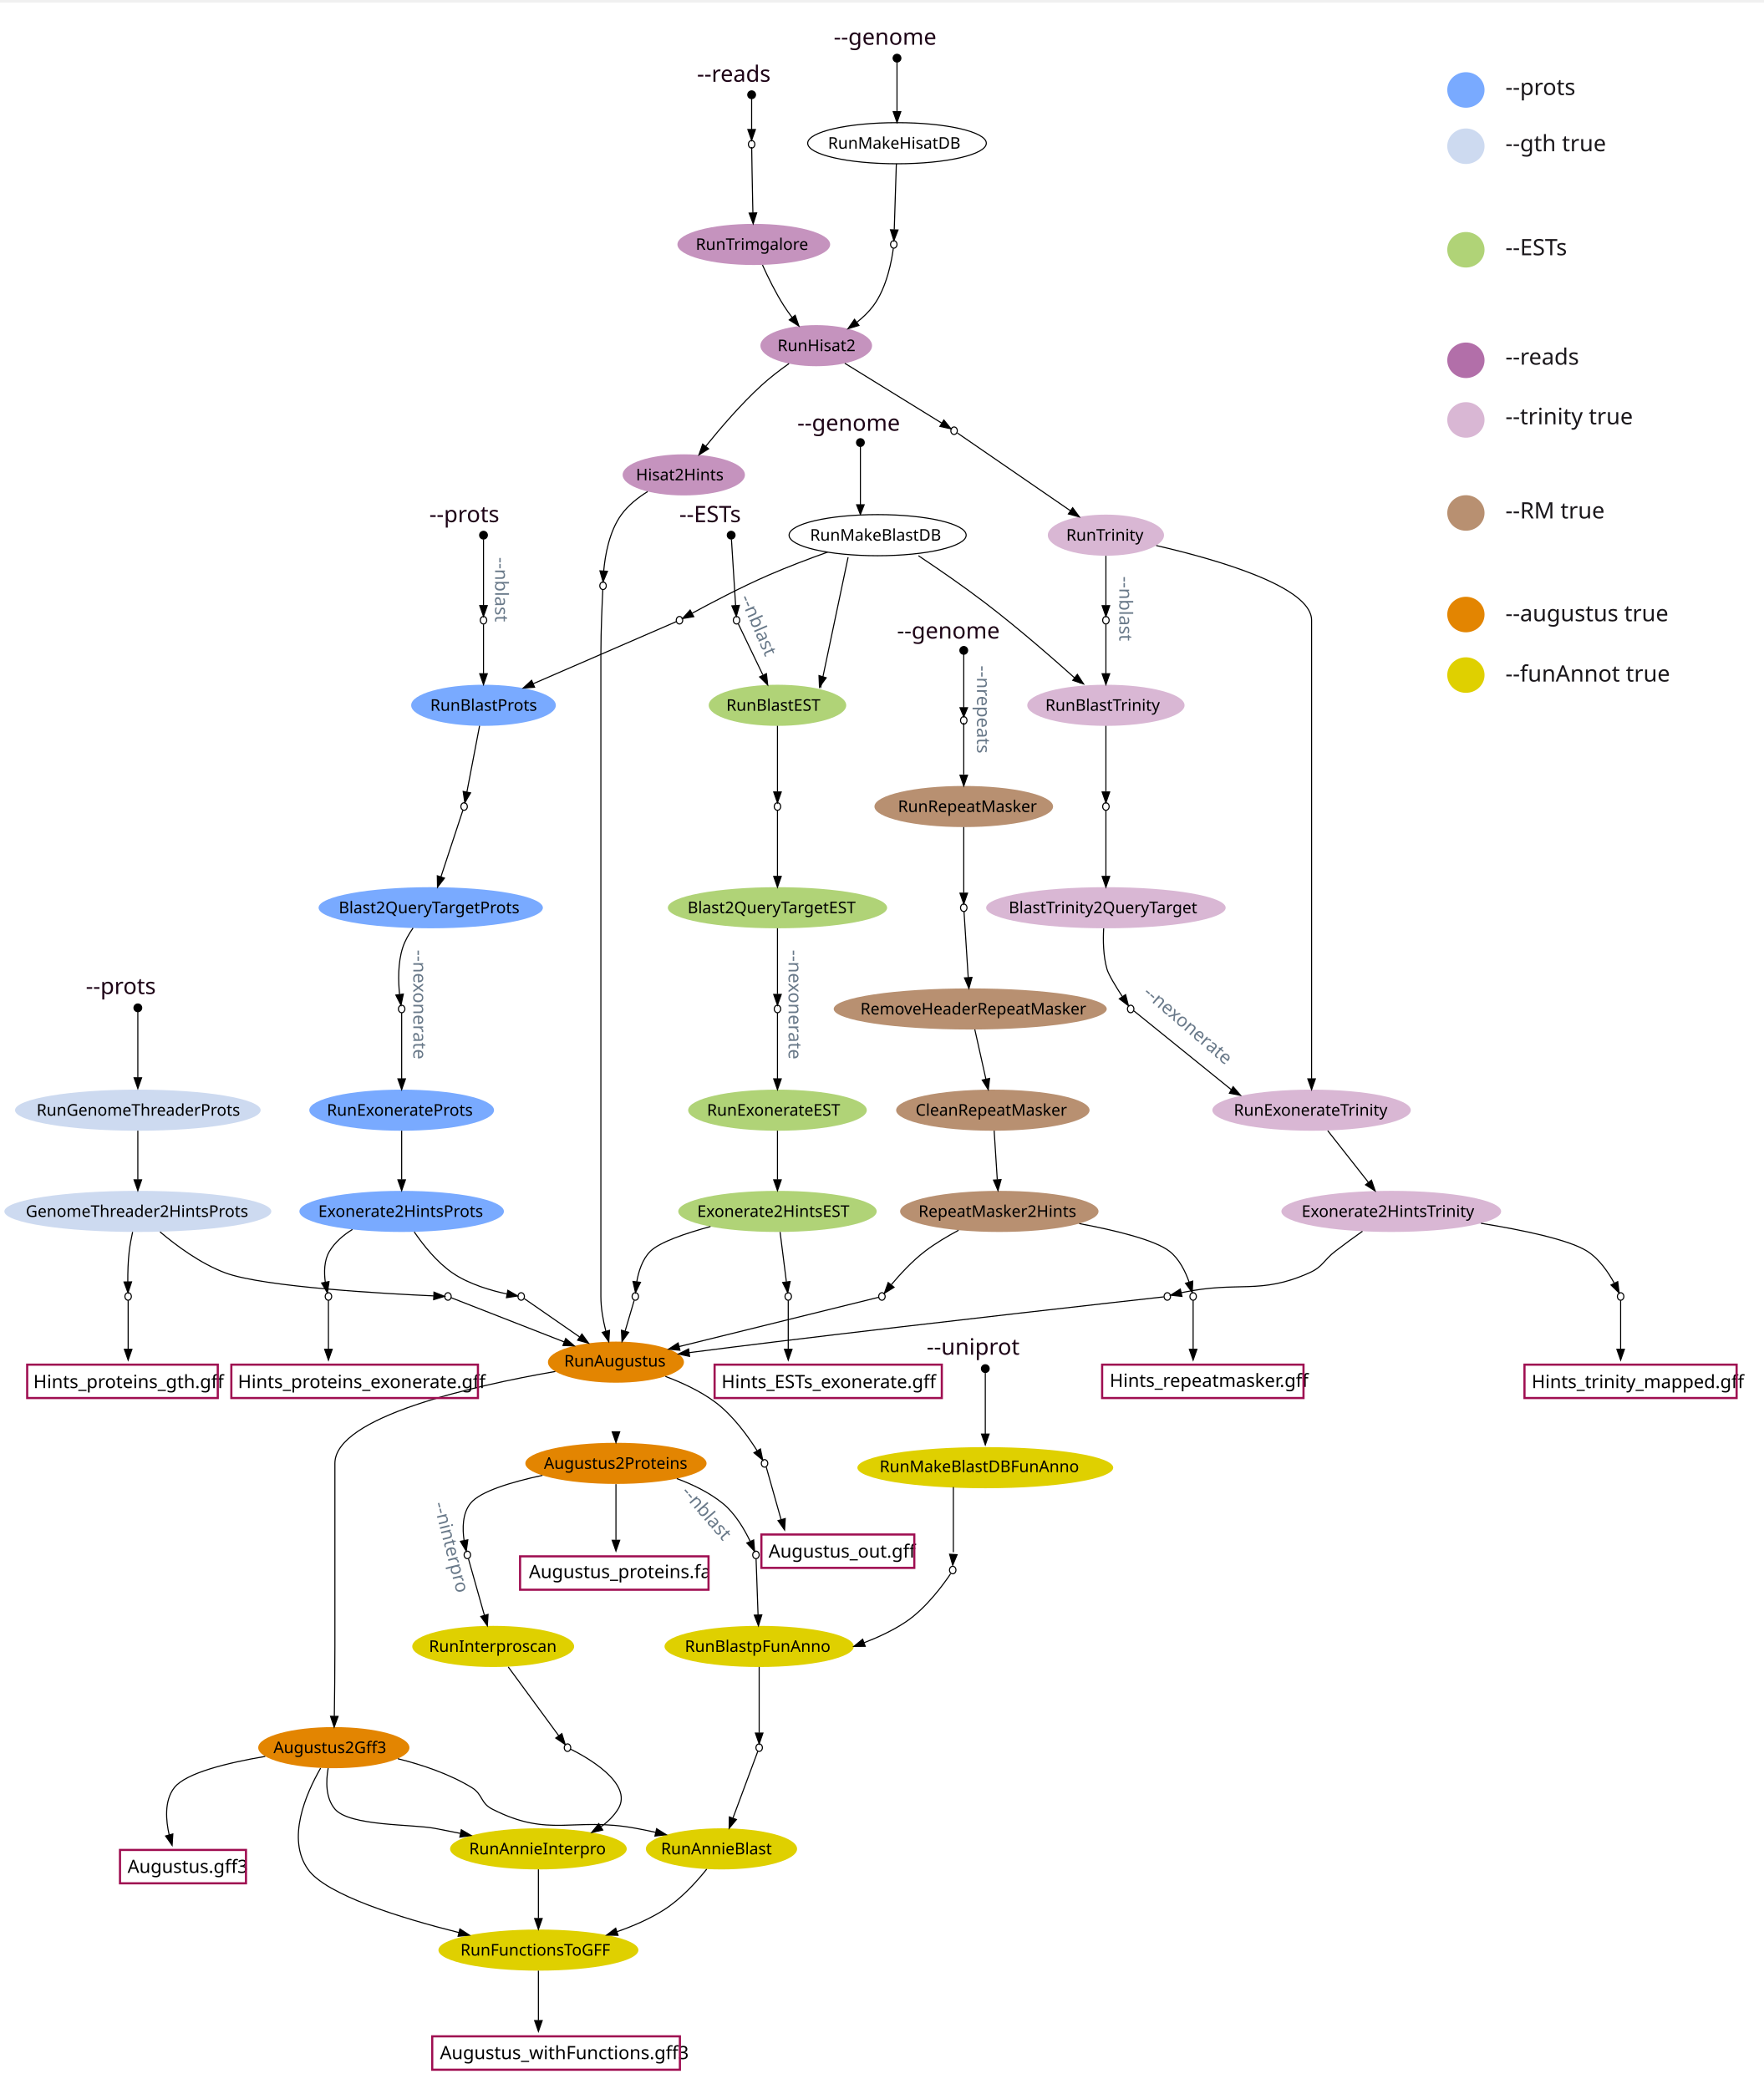
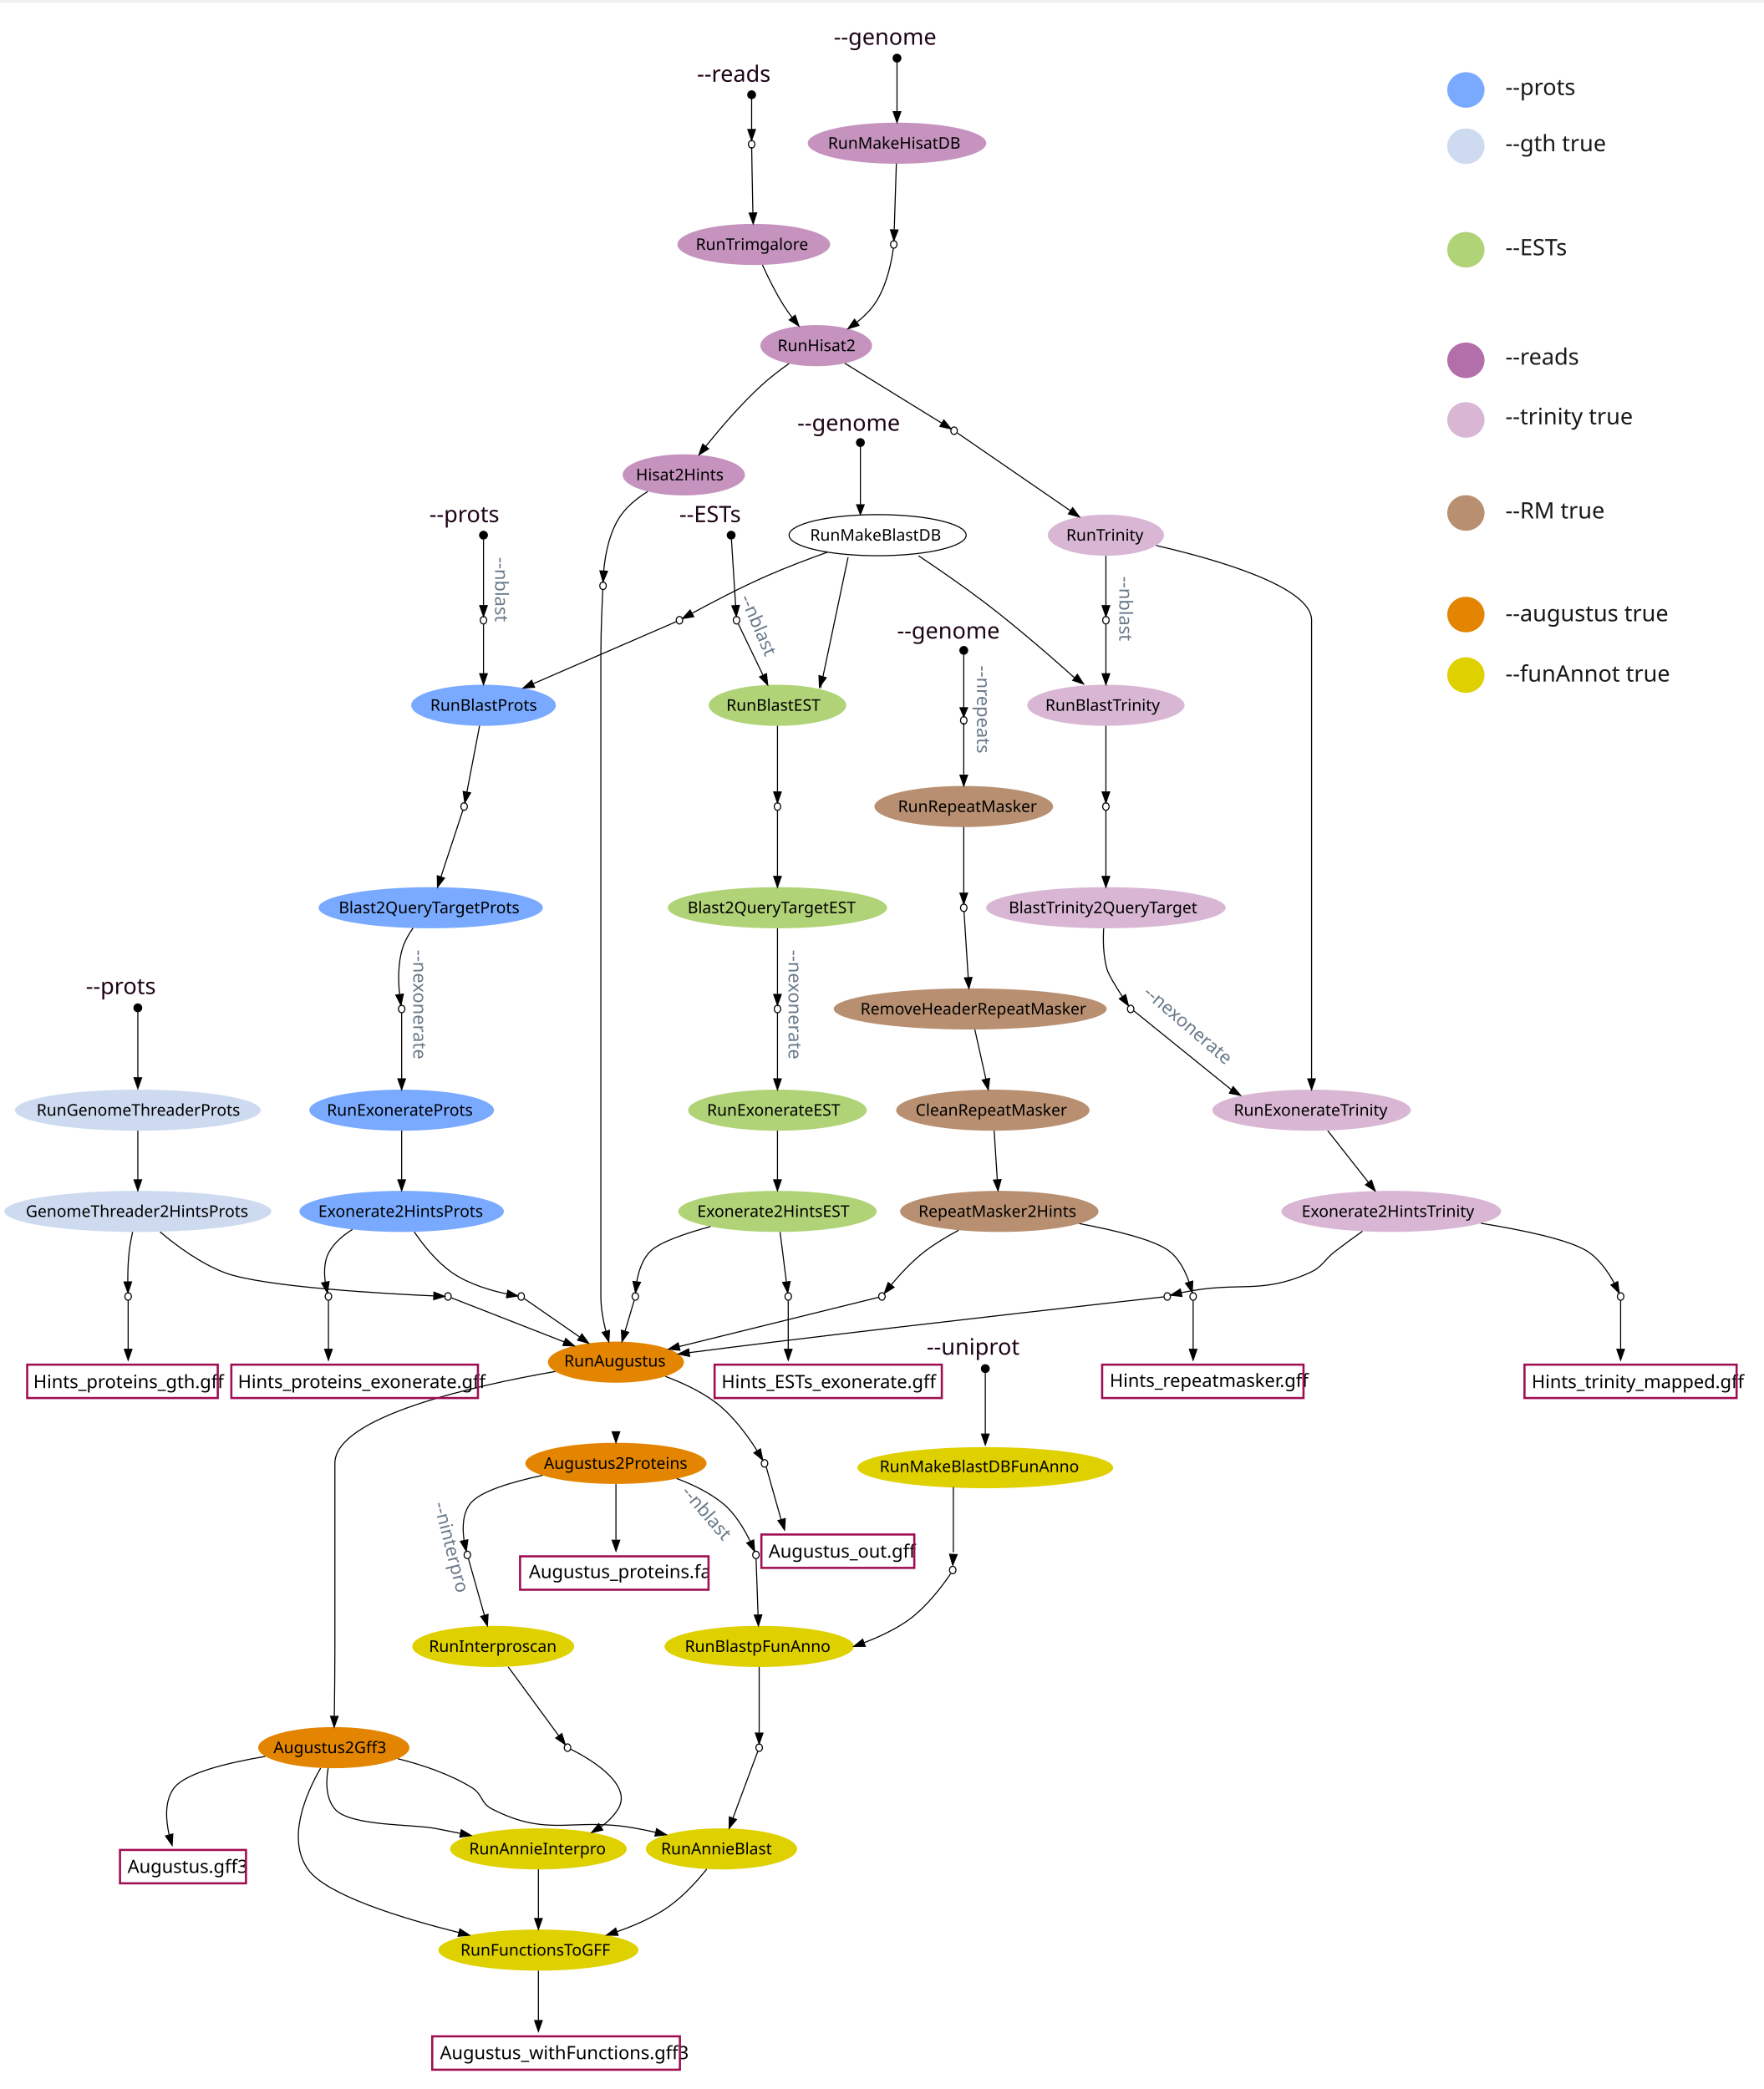
<svg xmlns="http://www.w3.org/2000/svg" version="1.1" id="Ebene_1" x="0px" y="0px" width="1638px" height="1940px" viewBox="0 0 1638 1940" enable-background="new 0 0 1638 1940" xml:space="preserve">
  <g id="graph1" transform="scale(1 1) rotate(0) translate(4 1936)">
    <polygon fill="#FFFFFF" stroke="#FFFFFF" points="-4,8 -4,-1933 1635,-1933 1635,8  " />
    <ellipse stroke="#000000" cx="795" cy="-1525" rx="3.6" ry="3.6" />
    <ellipse fill="none" stroke="#000000" cx="811" cy="-1439" rx="82.23" ry="19.092" />
    <text transform="matrix(1 0 0 1 748.2793 -1433.9)" font-family="'Verdana'" font-size="15">RunMakeBlastDB</text>
    <g id="edge2">
      <path fill="none" stroke="#000000" d="M795-1524.305c0,9.263,0,36.239,0,56.987" />
      <polygon stroke="#000000" points="798.5,-1467.219 795,-1458.305 791.5,-1467.219   " />
    </g>
    <ellipse fill="none" stroke="#000000" cx="627" cy="-1360" rx="3" ry="3.5" />
    <path fill="none" stroke="#000000" d="M764.545-1423.27c-17.3,6.189-36.989,13.64-54.545,21.27   c-25.984,11.29-55.331,26.83-71.23,35.49" />
    <polygon stroke="#000000" points="640.257,-1363.33 629.809,-1361.57 636.88,-1369.46  " />
    <path fill="none" stroke="#000000" d="M783.59-1418.51c-7.918,37.606-18.573,88.168-25.591,121.5" />
    <polygon stroke="#000000" points="763.254,-1306.561 756.999,-1298.01 756.556,-1308.601  " />
    <path fill="none" stroke="#000000" d="M848.903-1419.908c19.886,13.244,41.86,28.474,61.466,43.393   c32.07,24.411,67.549,55.562,89.219,75.106" />
    <polygon stroke="#000000" points="996.481,-1309.72 1002.262,-1300.84 992.206,-1304.18  " />
    <ellipse fill="#79AAFF" cx="445" cy="-1281" rx="67.175" ry="19.092" />
    <text transform="matrix(1 0 0 1 395.5483 -1275.9)" font-family="'Verdana'" font-size="15">RunBlastProts</text>
    <g id="edge14">
      <path fill="none" stroke="#000000" d="M624.141-1358.76c-14.923,6.479-85.028,36.91-132.982,57.72" />
      <polygon stroke="#000000" points="492.452,-1297.78 481.885,-1297.01 489.665,-1304.2   " />
    </g>
    <ellipse fill="#B0D377" cx="718" cy="-1281" rx="63.848" ry="19.092" />
    <text transform="matrix(1 0 0 1 670.4966 -1275.9)" font-family="'Verdana'" font-size="15">RunBlastEST</text>
    <ellipse fill="#D9B7D4" cx="1023" cy="-1281" rx="73.039" ry="19.092" />
    <text transform="matrix(1 0 0 1 966.7461 -1275.9)" font-family="'Verdana'" font-size="15">RunBlastTrinity</text>
    <ellipse stroke="#000000" cx="445" cy="-1439" rx="3.6" ry="3.6" />
    <ellipse fill="none" stroke="#000000" cx="445" cy="-1360" rx="3" ry="3.5" />
    <g id="edge10">
      <path fill="none" stroke="#000000" d="M445-1435.189c0,10.97,0,43.029,0,61.55" />
      <polygon stroke="#000000" points="448.5,-1373.59 445,-1363.59 441.5,-1373.59   " />
    </g>
    <path fill="none" stroke="#000000" d="M445-1356.189c0,8.22,0,28.27,0,45.6" />
    <polygon stroke="#000000" points="448.5,-1310.28 445,-1300.28 441.5,-1310.28  " />
    <ellipse fill="none" stroke="#000000" cx="427" cy="-1187" rx="3" ry="3.5" />
    <path fill="none" stroke="#000000" d="M441.357-1261.98c-3.504,18.301-8.71,45.49-11.797,61.61" />
    <polygon stroke="#000000" points="432.996,-1199.7 427.678,-1190.54 426.121,-1201.02  " />
    <ellipse fill="#79AAFF" cx="396" cy="-1093" rx="104.151" ry="19.092" />
    <text transform="matrix(1 0 0 1 310.5737 -1087.9)" font-family="'Verdana'" font-size="15">Blast2QueryTargetProts</text>
    <g id="edge18">
      <path fill="none" stroke="#000000" d="M425.823-1183.43c-3.3,10-12.878,39.05-20.299,61.55" />
      <polygon stroke="#000000" points="408.753,-1120.49 402.297,-1112.09 402.105,-1122.689   " />
    </g>
    <ellipse fill="none" stroke="#000000" cx="369" cy="-999" rx="3" ry="3.5" />
    <path fill="none" stroke="#000000" d="M379.599-1074.21c-3.886,5.51-7.507,11.79-9.599,18.21c-4.639,14.24-4.145,31.55-2.964,43.34   " />
    <polygon stroke="#000000" points="370.545,-1012.83 368.377,-1002.46 363.604,-1011.91  " />
    <ellipse fill="#79AAFF" cx="369" cy="-905" rx="85.769" ry="19.092" />
    <text transform="matrix(1 0 0 1 299.5654 -899.9004)" font-family="'Verdana'" font-size="15">RunExonerateProts</text>
    <path fill="none" stroke="#000000" d="M369-995.43c0,9.959,0,38.788,0,61.246" />
    <polygon stroke="#000000" points="372.5,-934.093 369,-924.093 365.5,-934.093  " />
    <ellipse fill="#79AAFF" cx="369" cy="-811" rx="94.96" ry="19.092" />
    <text transform="matrix(1 0 0 1 291.5654 -805.9004)" font-family="'Verdana'" font-size="15">Exonerate2HintsProts</text>
    <path fill="none" stroke="#000000" d="M369-885.979c0,13.037,0,30.591,0,45.435" />
    <polygon stroke="#000000" points="372.5,-840.317 369,-830.317 365.5,-840.317  " />
    <ellipse fill="none" stroke="#000000" cx="301" cy="-732" rx="3" ry="3.5" />
    <path fill="none" stroke="#000000" d="M323.288-794.237c-8.441,5.19-16.19,11.829-21.288,20.237   c-5.14,8.479-5.103,19.795-3.938,28.545" />
    <polygon stroke="#000000" points="301.552,-745.845 300.037,-735.359 294.682,-744.501  " />
    <ellipse fill="none" stroke="#000000" cx="480" cy="-732" rx="3" ry="3.5" />
    <path fill="none" stroke="#000000" d="M380.664-791.991c8.45,12.359,20.895,27.98,35.336,37.991   c15.673,10.865,37.199,16.796,50.856,19.683" />
    <polygon stroke="#000000" points="467.601,-737.739 476.792,-732.469 466.321,-730.857  " />
    <g id="edge30">
      <path fill="none" stroke="#000000" d="M301-728.367c0,8.708,0,31.091,0,45.186" />
      <polygon stroke="#000000" points="304.5,-682.926 301,-672.926 297.5,-682.926   " />
    </g>
    <ellipse fill="#E38501" cx="568" cy="-671" rx="63.139" ry="19.092" />
    <text transform="matrix(1 0 0 1 519.8828 -666.9004)" font-family="'Verdana'" font-size="15">RunAugustus</text>
    <g id="edge130">
      <path fill="none" stroke="#000000" d="M482.928-729.97c8.037,5.57,31.185,21.616,51.307,35.563" />
      <polygon stroke="#000000" points="536.396,-697.166 542.621,-688.593 532.408,-691.413   " />
    </g>
    <ellipse fill="#CDDAF0" cx="124" cy="-905" rx="114.051" ry="19.092" />
    <text transform="matrix(1 0 0 1 29.9653 -899.9004)" font-family="'Verdana'" font-size="15">RunGenomeThreaderProts</text>
    <ellipse fill="#CDDAF0" cx="124" cy="-811" rx="123.951" ry="19.092" />
    <text transform="matrix(1 0 0 1 19.9653 -805.9004)" font-family="'Verdana'" font-size="15">GenomeThreader2HintsProts</text>
    <path fill="none" stroke="#000000" d="M124-885.979c0,13.037,0,30.591,0,45.435" />
    <polygon stroke="#000000" points="127.5,-840.317 124,-830.317 120.5,-840.317  " />
    <ellipse fill="none" stroke="#000000" cx="115" cy="-732" rx="3" ry="3.5" />
    <path fill="none" stroke="#000000" d="M119.152-791.913c-1.257,5.723-2.453,12.04-3.152,17.913   c-1.121,9.427-1.361,20.125-1.325,28.365" />
    <polygon stroke="#000000" points="118.176,-745.563 114.861,-735.501 111.178,-745.435  " />
    <ellipse fill="none" stroke="#000000" cx="412" cy="-732" rx="3" ry="3.5" />
    <path fill="none" stroke="#000000" d="M144.612-791.991C160.038-778.956,182.305-762.531,205-754   c35.79,13.453,153.829,19.697,193.705,21.458" />
    <polygon stroke="#000000" points="399.007,-736.032 408.852,-732.118 398.715,-729.039  " />
    <g id="edge38">
      <path fill="none" stroke="#000000" d="M115-728.367c0,8.708,0,31.091,0,45.186" />
      <polygon stroke="#000000" points="118.5,-682.926 115,-672.926 111.5,-682.926   " />
    </g>
    <g id="edge132">
      <path fill="none" stroke="#000000" d="M414.977-730.836c12.908,5.047,65.18,25.487,105.071,41.086" />
      <polygon stroke="#000000" points="521.338,-693.004 529.377,-686.104 518.789,-686.485   " />
    </g>
    <ellipse stroke="#000000" cx="675" cy="-1439" rx="3.6" ry="3.6" />
    <ellipse fill="none" stroke="#000000" cx="680" cy="-1360" rx="3" ry="3.5" />
    <g id="edge40">
      <path fill="none" stroke="#000000" d="M675.241-1435.189c0.694,10.97,2.724,43.029,3.896,61.55" />
      <polygon stroke="#000000" points="682.634,-1373.79 679.773,-1363.59 675.648,-1373.35   " />
    </g>
    <path fill="none" stroke="#000000" d="M681.633-1356.61c3.907,8.13,14.113,29.341,22.721,47.24" />
    <polygon stroke="#000000" points="707.742,-1310.4 708.922,-1299.87 701.433,-1307.37  " />
    <ellipse fill="none" stroke="#000000" cx="718" cy="-1187" rx="3" ry="3.5" />
    <path fill="none" stroke="#000000" d="M718-1261.98c0,18.12,0,44.961,0,61.131" />
    <polygon stroke="#000000" points="721.5,-1200.54 718,-1190.54 714.5,-1200.54  " />
    <ellipse fill="#B0D377" cx="718" cy="-1093" rx="101.823" ry="19.092" />
    <text transform="matrix(1 0 0 1 634.522 -1087.9)" font-family="'Verdana'" font-size="15">Blast2QueryTargetEST</text>
    <g id="edge48">
      <path fill="none" stroke="#000000" d="M718-1183.43c0,9.96,0,38.79,0,61.25" />
      <polygon stroke="#000000" points="721.5,-1122.09 718,-1112.09 714.5,-1122.09   " />
    </g>
    <ellipse fill="none" stroke="#000000" cx="718" cy="-999" rx="3" ry="3.5" />
    <path fill="none" stroke="#000000" d="M718-1073.98c0,18.12,0,44.961,0,61.131" />
    <polygon stroke="#000000" points="721.5,-1012.54 718,-1002.54 714.5,-1012.54  " />
    <ellipse fill="#B0D377" cx="718" cy="-905" rx="82.939" ry="19.092" />
    <text transform="matrix(1 0 0 1 652.5137 -899.9004)" font-family="'Verdana'" font-size="15">RunExonerateEST</text>
    <path fill="none" stroke="#000000" d="M718-995.43c0,9.959,0,38.788,0,61.246" />
    <polygon stroke="#000000" points="721.5,-934.093 718,-924.093 714.5,-934.093  " />
    <ellipse fill="#B0D377" cx="718" cy="-811" rx="92.13" ry="19.092" />
    <text transform="matrix(1 0 0 1 643.5137 -805.9004)" font-family="'Verdana'" font-size="15">Exonerate2HintsEST</text>
    <path fill="none" stroke="#000000" d="M718-885.979c0,13.037,0,30.591,0,45.435" />
    <polygon stroke="#000000" points="721.5,-840.317 718,-830.317 714.5,-840.317  " />
    <ellipse fill="none" stroke="#000000" cx="728" cy="-732" rx="3" ry="3.5" />
    <path fill="none" stroke="#000000" d="M720.421-791.876c1.803,14.247,4.223,33.365,5.839,46.127" />
    <polygon stroke="#000000" points="729.771,-745.883 727.554,-735.521 722.826,-745.003  " />
    <ellipse fill="none" stroke="#000000" cx="586" cy="-732" rx="3" ry="3.5" />
    <path fill="none" stroke="#000000" d="M655.817-796.96C632.024-790.488,608.539-782.387,600-774   c-7.625,7.49-11.097,19.236-12.678,28.404" />
    <polygon stroke="#000000" points="590.79,-745.124 586.142,-735.604 583.839,-745.945  " />
    <g id="edge60">
      <path fill="none" stroke="#000000" d="M728-728.367c0,8.708,0,31.091,0,45.186" />
      <polygon stroke="#000000" points="731.5,-682.926 728,-672.926 724.5,-682.926   " />
    </g>
    <g id="edge134">
      <path fill="none" stroke="#000000" d="M584.928-728.367c-1.686,5.713-5.108,17.314-8.438,28.598" />
      <polygon stroke="#000000" points="579.821,-698.692 573.634,-690.092 573.107,-700.673   " />
    </g>
    <ellipse stroke="#000000" cx="891" cy="-1332" rx="3.6" ry="3.6" />
    <ellipse fill="none" stroke="#000000" cx="891" cy="-1267" rx="3" ry="3.5" />
    <g id="edge62">
      <path fill="none" stroke="#000000" d="M891-1330.39c0,9.191,0,36.057,0,51.578" />
      <polygon stroke="#000000" points="894.5,-1278.77 891,-1270.39 887.5,-1278.77   " />
    </g>
    <ellipse fill="#B89071" cx="891" cy="-1187" rx="82.939" ry="19.092" />
    <text transform="matrix(1 0 0 1 829.9033 -1181.9)" font-family="'Verdana'" font-size="15">RunRepeatMasker</text>
    <path fill="none" stroke="#000000" d="M891-1264.805c0,7.806,0,30.399,0,48" />
    <polygon stroke="#000000" points="894.5,-1216.09 891,-1206.09 887.5,-1216.09  " />
    <ellipse fill="none" stroke="#000000" cx="891" cy="-1093" rx="3" ry="3.5" />
    <path fill="none" stroke="#000000" d="M891-1167.98c0,18.12,0,44.961,0,61.131" />
    <polygon stroke="#000000" points="894.5,-1106.54 891,-1096.54 887.5,-1106.54  " />
    <ellipse fill="#B89071" cx="897" cy="-999" rx="126.78" ry="19.092" />
    <text transform="matrix(1 0 0 1 795.0376 -993.9004)" font-family="'Verdana'" font-size="15">RemoveHeaderRepeatMasker</text>
    <g id="edge68">
      <path fill="none" stroke="#000000" d="M891.229-1089.43c0.636,9.96,2.476,38.79,3.908,61.25" />
      <polygon stroke="#000000" points="898.637,-1028.3 895.781,-1018.09 891.651,-1027.85   " />
    </g>
    <ellipse fill="#B89071" cx="918" cy="-905" rx="89.803" ry="19.092" />
    <text transform="matrix(1 0 0 1 846.2441 -899.9004)" font-family="'Verdana'" font-size="15">CleanRepeatMasker</text>
    <path fill="none" stroke="#000000" d="M901.25-979.979c2.96,13.252,6.962,31.166,10.313,46.162" />
    <polygon stroke="#000000" points="914.992,-934.517 913.757,-923.994 908.16,-932.99  " />
    <ellipse fill="#B89071" cx="924" cy="-811" rx="92.13" ry="19.092" />
    <text transform="matrix(1 0 0 1 848.9033 -805.9004)" font-family="'Verdana'" font-size="15">RepeatMasker2Hints</text>
    <path fill="none" stroke="#000000" d="M919.214-885.979c0.832,13.037,1.953,30.591,2.9,45.435" />
    <polygon stroke="#000000" points="925.623,-840.519 922.767,-830.317 918.637,-840.073  " />
    <ellipse fill="none" stroke="#000000" cx="1104" cy="-732" rx="3" ry="3.5" />
    <path fill="none" stroke="#000000" d="M998.233-799.693c34.257,6.417,70.297,15.254,83.767,25.693   c9.15,7.089,14.89,19.064,18.2,28.417" />
    <polygon stroke="#000000" points="1103.64,-746.287 1103.17,-735.703 1096.939,-744.27  " />
    <ellipse fill="none" stroke="#000000" cx="815" cy="-732" rx="3" ry="3.5" />
    <path fill="none" stroke="#000000" d="M886.148-793.475C875.642-787.886,864.515-781.249,855-774   c-12,9.141-23.654,21.967-31.257,31.034" />
    <polygon stroke="#000000" points="826.27,-740.525 817.258,-734.954 820.829,-744.929  " />
    <g id="edge80">
      <path fill="none" stroke="#000000" d="M1104-728.367c0,8.708,0,31.091,0,45.186" />
      <polygon stroke="#000000" points="1107.5,-682.926 1104,-672.926 1100.5,-682.926   " />
    </g>
    <g id="edge136">
      <path fill="none" stroke="#000000" d="M811.877-731.229c-18.883,4.663-119.197,29.437-185.145,45.724" />
      <polygon stroke="#000000" points="627.41,-682.067 616.863,-683.067 625.732,-688.863   " />
    </g>
    <ellipse stroke="#000000" cx="694" cy="-1848" rx="3.6" ry="3.6" />
    <ellipse fill="none" stroke="#000000" cx="694" cy="-1802" rx="3" ry="3.5" />
    <g id="edge82">
      <path fill="none" stroke="#000000" d="M694-1844.39c0,6.08,0,18.68,0,28.57" />
      <polygon stroke="#000000" points="697.5,-1815.72 694,-1805.72 690.5,-1815.72   " />
    </g>
    <ellipse fill="#C593BE" cx="696" cy="-1709" rx="70.918" ry="19.092" />
    <text transform="matrix(1 0 0 1 642.0908 -1703.9)" font-family="'Verdana'" font-size="15">RunTrimgalore</text>
    <path fill="none" stroke="#000000" d="M694.051-1799.4c0.131,9,0.499,33.21,0.949,53.4c0.056,2.53,0.119,5.16,0.185,7.79" />
    <polygon stroke="#000000" points="698.684,-1738.29 695.446,-1728.2 691.686,-1738.11  " />
    <ellipse fill="#C593BE" cx="754" cy="-1615" rx="51.827" ry="19.092" />
    <text transform="matrix(1 0 0 1 718.0552 -1609.9)" font-family="'Verdana'" font-size="15">RunHisat2</text>
    <path fill="none" stroke="#000000" d="M704.06-1689.94c5.118,11.35,12.219,25.86,19.94,37.94c2.306,3.61,4.905,7.27,7.585,10.81" />
    <polygon stroke="#000000" points="734.438,-1643.23 737.885,-1633.21 728.943,-1638.89  " />
    <ellipse fill="#C593BE" cx="631" cy="-1495" rx="56.777" ry="19.092" />
    <text transform="matrix(1 0 0 1 586.5552 -1489.9)" font-family="'Verdana'" font-size="15">Hisat2Hints</text>
    <path fill="none" stroke="#000000" d="M728.73-1598.39c-8.502,6.03-17.828,13.15-25.73,20.39   c-18.973,17.39-37.946,39.51-51.649,56.53" />
    <polygon stroke="#000000" points="654.03,-1519.21 645.07,-1513.561 648.549,-1523.57  " />
    <ellipse fill="none" stroke="#000000" cx="882" cy="-1536" rx="3" ry="3.5" />
    <path fill="#9F4B93" stroke="#000000" d="M780.521-1598.63c27.68,17.08,69.801,43.08,89.951,55.52" />
    <polygon stroke="#000000" points="872.506,-1545.97 879.177,-1537.74 868.829,-1540.02  " />
    <ellipse stroke="#000000" cx="829" cy="-1882" rx="3.6" ry="3.6" />
-     <ellipse fill="none" stroke="#000000" cx="829" cy="-1803" rx="82.939" ry="19.092" />
+     <ellipse fill="#C593BE" cx="829" cy="-1803" rx="82.939" ry="19.092" />
    <text transform="matrix(1 0 0 1 764.8931 -1797.9)" font-family="'Verdana'" font-size="15">RunMakeHisatDB</text>
    <path fill="none" stroke="#000000" d="M829-1878.19c0,8.22,0,28.27,0,45.6" />
    <polygon stroke="#000000" points="832.5,-1832.28 829,-1822.28 825.5,-1832.28  " />
    <ellipse fill="none" stroke="#000000" cx="826" cy="-1709" rx="3" ry="3.5" />
    <path fill="none" stroke="#000000" d="M828.393-1783.98c-0.577,18.12-1.435,44.96-1.95,61.13" />
    <polygon stroke="#000000" points="829.93,-1722.42 826.113,-1712.54 822.934,-1722.64  " />
    <g id="edge94">
      <path fill="none" stroke="#000000" d="M825.58-1705.3c-1.254,9.67-5.721,36.08-18.58,53.3c-4.196,5.62-9.501,10.7-15.124,15.17" />
      <polygon stroke="#000000" points="793.645,-1633.79 783.502,-1630.73 789.521,-1639.45   " />
    </g>
    <ellipse fill="none" stroke="#000000" cx="556" cy="-1392" rx="3" ry="3.5" />
    <path fill="none" stroke="#000000" d="M597.427-1479.48c-9.073,5.62-18.116,12.78-24.427,21.48   c-11.284,15.561-15.093,37.939-16.369,52.23" />
    <polygon stroke="#000000" points="560.118,-1405.46 556.036,-1395.68 553.13,-1405.87  " />
    <ellipse fill="#D9B7D4" cx="1023" cy="-1439" rx="53.947" ry="19.092" />
    <text transform="matrix(1 0 0 1 986.1357 -1433.9)" font-family="'Verdana'" font-size="15">RunTrinity</text>
    <g id="edge102">
      <path fill="none" stroke="#000000" d="M884.945-1533.97c13.29,9.14,68.609,47.2,105.06,72.27" />
      <polygon stroke="#000000" points="992.122,-1464.49 998.377,-1455.939 988.154,-1458.72   " />
    </g>
    <g id="edge138">
      <path fill="none" stroke="#000000" d="M555.801-1388.25c-0.506,9.86-1.801,37.35-1.801,60.25c0,0,0,0,0,596    c0,10.645,2.05,22.076,4.582,32.133" />
      <polygon stroke="#000000" points="562.025,-700.547 561.328,-689.976 555.28,-698.675   " />
    </g>
    <ellipse fill="none" stroke="#000000" cx="1023" cy="-1360" rx="3" ry="3.5" />
    <path fill="none" stroke="#000000" d="M1023-1419.88c0,14.25,0,33.37,0,46.13" />
    <polygon stroke="#000000" points="1026.5,-1373.52 1023,-1363.52 1019.5,-1373.52  " />
    <ellipse fill="#D9B7D4" cx="1214" cy="-905" rx="92.13" ry="19.092" />
    <text transform="matrix(1 0 0 1 1141.764 -899.9004)" font-family="'Verdana'" font-size="15">RunExonerateTrinity</text>
    <path fill="none" stroke="#000000" d="M1069.72-1429.37c56.55,13.021,144.28,38.24,144.28,69.37c0,0,0,0,0,361   c0,21.691,0,46.197,0,64.748" />
    <polygon stroke="#000000" points="1217.5,-934.084 1214,-924.084 1210.5,-934.084  " />
    <path fill="none" stroke="#000000" d="M1023-1356.189c0,8.22,0,28.27,0,45.6" />
    <polygon stroke="#000000" points="1026.5,-1310.28 1023,-1300.28 1019.5,-1310.28  " />
    <ellipse fill="#D9B7D4" cx="1288" cy="-811" rx="102.03" ry="19.092" />
    <text transform="matrix(1 0 0 1 1204.764 -805.9004)" font-family="'Verdana'" font-size="15">Exonerate2HintsTrinity</text>
    <path fill="none" stroke="#000000" d="M1228.98-885.979c10.83,13.762,25.619,32.553,37.689,47.88" />
    <polygon stroke="#000000" points="1269.61,-840.016 1273.05,-829.994 1264.11,-835.686  " />
    <ellipse fill="none" stroke="#000000" cx="1023" cy="-1187" rx="3" ry="3.5" />
    <path fill="none" stroke="#000000" d="M1023-1261.98c0,18.12,0,44.961,0,61.131" />
    <polygon stroke="#000000" points="1026.5,-1200.54 1023,-1190.54 1019.5,-1200.54  " />
    <ellipse fill="#D9B7D4" cx="1023" cy="-1093" rx="111.222" ry="19.092" />
    <text transform="matrix(1 0 0 1 932.7715 -1087.9)" font-family="'Verdana'" font-size="15">BlastTrinity2QueryTarget</text>
    <g id="edge114">
      <path fill="none" stroke="#000000" d="M1023-1183.43c0,9.96,0,38.79,0,61.25" />
      <polygon stroke="#000000" points="1026.5,-1122.09 1023,-1112.09 1019.5,-1122.09   " />
    </g>
    <ellipse fill="none" stroke="#000000" cx="1046" cy="-999" rx="3" ry="3.5" />
    <path fill="none" stroke="#000000" d="M1020.92-1073.9c-0.64,11.24-0.41,25.62,3.08,37.9c1.5,5.27,8.5,16.64,14.2,25.4" />
    <polygon stroke="#000000" points="1041.27,-1012.31 1043.9,-1002.05 1035.45,-1008.43  " />
    <ellipse fill="none" stroke="#000000" cx="1501" cy="-732" rx="3" ry="3.5" />
    <path fill="none" stroke="#000000" d="M1371.28-799.973c39.68,6.424,82.069,15.353,98.72,25.973   c11.33,7.223,19.93,20.162,25.16,29.776" />
    <polygon stroke="#000000" points="1498.3,-745.778 1499.61,-735.264 1492.03,-742.665  " />
    <ellipse fill="none" stroke="#000000" cx="1080" cy="-732" rx="3" ry="3.5" />
    <path fill="none" stroke="#000000" d="M1261.26-792.563c-8.199,5.812-17.189,12.341-25.26,18.563c-11,8.476-11.33,14.315-24,20   c-46.42,20.829-65.38,7.188-118.86,18.48" />
    <polygon stroke="#000000" points="1093.65,-732.046 1083.12,-733.204 1092.07,-738.866  " />
    <g id="edge128">
      <path fill="none" stroke="#000000" d="M1501-728.367c0,8.708,0,31.091,0,45.186" />
      <polygon stroke="#000000" points="1504.5,-682.926 1501,-672.926 1497.5,-682.926   " />
    </g>
    <g id="edge140">
      <path fill="none" stroke="#000000" d="M1076.76-731.64C1050.27-728.691,866.256-708.15,717-690    c-26.392,3.209-55.395,6.876-80.744,10.127" />
      <polygon stroke="#000000" points="636.368,-676.359 626.004,-678.556 635.476,-683.302   " />
    </g>
    <ellipse fill="none" stroke="#000000" cx="706" cy="-577" rx="3" ry="3.5" />
    <path fill="none" stroke="#000000" d="M613.907-657.76C629.438-651.969,646.3-644.138,660-634   c16.761,12.403,30.922,32.302,38.938,45.006" />
    <polygon stroke="#000000" points="702.161,-590.426 704.311,-580.051 696.161,-586.821  " />
    <ellipse fill="#E38501" cx="306" cy="-313" rx="70.209" ry="19.092" />
    <text transform="matrix(1 0 0 1 249.9609 -307.9004)" font-family="'Verdana'" font-size="15">Augustus2Gff3</text>
    <path fill="none" stroke="#000000" d="M511.688-662.358C434.961-648.968,307-620.165,307-577c0,0,0,0,0,170   c0,21.692-0.27,46.198-0.529,64.749" />
    <polygon stroke="#000000" points="309.968,-342.03 306.322,-332.083 302.969,-342.133  " />
    <ellipse fill="#E38501" cx="568" cy="-577" rx="84.146" ry="19.092" />
    <text transform="matrix(1 0 0 1 501.1069 -571.9004)" font-family="'Verdana'" font-size="15">Augustus2Proteins</text>
    <path fill="none" d="M568-651.979c0,13.037,0,30.591,0,45.435" />
    <polygon stroke="#000000" points="571.5,-606.317 568,-596.317 564.5,-606.317  " />
    <path fill="none" stroke="#000000" d="M242.323-304.863C207.297-298.95,168.796-289.579,158-276   c-9.802,12.329-7.804,31.357-4.888,43.99" />
    <polygon stroke="#000000" points="156.509,-232.857 155.832,-222.284 149.768,-230.971  " />
    <ellipse fill="#DFD000" cx="666" cy="-219" rx="70.209" ry="19.092" />
    <text transform="matrix(1 0 0 1 609.8345 -213.9004)" font-family="'Verdana'" font-size="15">RunAnnieBlast</text>
    <path fill="none" stroke="#000000" d="M365.402-302.736C387.983-297.108,413.245-288.617,434-276c10.477,6.369,8.082,14.422,19,20   c53.513,27.336,74.932,6.96,134,18c5.774,1.079,11.76,2.31,17.736,3.615" />
    <polygon stroke="#000000" points="605.756,-237.743 614.744,-232.134 604.22,-230.914  " />
    <ellipse fill="#DFD000" cx="496" cy="-219" rx="82.024" ry="19.092" />
    <text transform="matrix(1 0 0 1 431.6792 -213.9004)" font-family="'Verdana'" font-size="15">RunAnnieInterpro</text>
    <path fill="none" stroke="#000000" d="M300.747-293.963C298.602-281.75,298.343-266.307,307-256c13.538,16.119,72.342,13.957,93,18   c7.62,1.492,15.58,3.056,23.514,4.62" />
    <polygon stroke="#000000" points="424.39,-236.775 433.523,-231.405 423.034,-229.907  " />
    <ellipse fill="#DFD000" cx="496" cy="-125" rx="92.839" ry="19.092" />
    <text transform="matrix(1 0 0 1 423.5889 -119.9004)" font-family="'Verdana'" font-size="15">RunFunctionsToGFF</text>
    <path fill="none" stroke="#000000" d="M293.738-293.992C279.946-269.957,261.929-228.302,282-200   c16.784,23.667,85.186,44.944,140.201,58.738" />
    <polygon stroke="#000000" points="423.079,-144.651 431.951,-138.86 421.404,-137.854  " />
    <path fill="none" stroke="#000000" d="M568-557.712c0,15.75,0,37.637,0,51.739" />
    <polygon stroke="#000000" points="571.5,-505.61 568,-495.61 564.5,-505.61  " />
    <ellipse fill="none" stroke="#000000" cx="698" cy="-492" rx="3" ry="3.5" />
    <path fill="none" stroke="#000000" d="M624.466-562.903C639.322-557.399,654.634-549.949,667-540   c11.693,9.407,20.392,24.459,25.552,35.198" />
    <polygon stroke="#000000" points="695.904,-505.874 696.736,-495.313 689.499,-503.05  " />
    <ellipse fill="none" stroke="#000000" cx="430" cy="-492" rx="3" ry="3.5" />
    <path fill="none" stroke="#000000" d="M499.754-565.876C470.94-559.705,441.971-551.029,433-540   c-7.725,9.497-7.585,23.862-6.056,34.402" />
    <polygon stroke="#000000" points="430.435,-505.997 428.991,-495.501 423.574,-504.607  " />
    <path fill="none" stroke="#000000" d="M652.313-200.208C642.379-187.784,627.932-172.002,612-162   c-13.071,8.205-28.121,14.74-42.958,19.889" />
    <polygon stroke="#000000" points="569.939,-138.721 559.346,-138.923 567.753,-145.371  " />
    <path fill="none" stroke="#000000" d="M496-199.979c0,13.037,0,30.591,0,45.435" />
    <polygon stroke="#000000" points="499.5,-154.317 496,-144.317 492.5,-154.317  " />
    <path fill="none" stroke="#000000" d="M496-105.876c0,14.247,0,33.364,0,46.126" />
    <polygon stroke="#000000" points="499.5,-59.522 496,-49.522 492.5,-59.522  " />
    <ellipse fill="#DFD000" cx="701" cy="-407" rx="87.889" ry="19.092" />
    <text transform="matrix(1 0 0 1 631.9932 -401.9004)" font-family="'Verdana'" font-size="15">RunBlastpFunAnno</text>
    <path fill="none" stroke="#000000" d="M698.129-488.348c0.316,8.942,1.152,32.631,1.841,52.153" />
    <polygon stroke="#000000" points="703.468,-436.299 700.323,-426.182 696.472,-436.052  " />
    <ellipse fill="#DFD000" cx="454" cy="-407" rx="75.159" ry="19.092" />
    <text transform="matrix(1 0 0 1 394.3481 -401.9004)" font-family="'Verdana'" font-size="15">RunInterproscan</text>
    <path fill="none" stroke="#000000" d="M431.031-488.348c2.537,8.983,9.274,32.85,14.802,52.424" />
    <polygon stroke="#000000" points="449.235,-436.756 448.584,-426.182 442.498,-434.854  " />
    <ellipse stroke="#000000" cx="911" cy="-665" rx="3.6" ry="3.6" />
    <ellipse fill="#DFD000" cx="911" cy="-573" rx="118.794" ry="19.092" />
    <text transform="matrix(1 0 0 1 812.8311 -568.9004)" font-family="'Verdana'" font-size="15">RunMakeBlastDBFunAnno</text>
    <path fill="none" stroke="#000000" d="M911-660.961c0,10.328,0,38.443,0,60.52" />
    <polygon stroke="#000000" points="914.5,-604.192 911,-594.192 907.5,-604.192  " />
    <ellipse fill="none" stroke="#000000" cx="880.741" cy="-477.942" rx="3" ry="3.5" />
    <polygon stroke="#000000" points="884.823,-492.219 880.741,-482.442 877.835,-492.63  " />
    <g id="edge174">
      <path fill="none" stroke="#000000" d="M878.741-474.442c-5.604,8.39-22.39,31.977-42.009,44.938    c-11.614,7.673-25.004,13.957-38.251,19.026" />
      <polygon stroke="#000000" points="799.482,-407.119 788.889,-407 797.097,-413.699   " />
    </g>
    <ellipse fill="none" stroke="#000000" cx="701" cy="-313" rx="3" ry="3.5" />
    <path fill="none" stroke="#000000" d="M701-387.979c0,18.118,0,44.957,0,61.129" />
    <polygon stroke="#000000" points="704.5,-326.538 701,-316.538 697.5,-326.538  " />
    <path fill="none" stroke="#000000" d="M699.671-309.43c-3.742,10.049-14.637,39.311-23.031,61.854" />
    <polygon stroke="#000000" points="679.879,-246.243 673.109,-238.093 673.319,-248.686  " />
    <ellipse fill="none" stroke="#000000" cx="523" cy="-313" rx="3" ry="3.5" />
    <path fill="none" stroke="#000000" d="M467.963-387.979c14.084,19.188,35.348,48.155,46.888,63.877" />
    <polygon stroke="#000000" points="517.761,-326.052 520.857,-315.92 512.118,-321.91  " />
    <path fill="none" stroke="#000000" d="M526.059-311.533C538.632-305.299,584.97-280.221,570-256   c-3.998,6.468-9.506,11.843-15.73,16.301" />
    <polygon stroke="#000000" points="555.751,-236.498 545.415,-234.172 552.045,-242.436  " />
    <g id="edge10_1_">
      <path fill="none" stroke="#000000" d="M124-996.697c0,10.97,0,43.029,0,61.55" />
      <polygon stroke="#000000" points="127.5,-935.098 124,-925.098 120.5,-935.098   " />
    </g>
    <text transform="matrix(1 0 0 1 1418.384 -646.9082)" font-family="'ArialMT'" font-size="17">Hints_trinity_mapped.gff</text>
    <text transform="matrix(1 0 0 1 1026.5 -647.9785)" font-family="'ArialMT'" font-size="17">Hints_repeatmasker.gff</text>
    <text transform="matrix(1 0 0 1 666 -646.9082)" font-family="'ArialMT'" font-size="17">Hints_ESTs_exonerate.gff</text>
    <text transform="matrix(1 0 0 1 216.8999 -646.9082)" font-family="'ArialMT'" font-size="17">Hints_proteins_exonerate.gff</text>
    <text transform="matrix(1 0 0 1 26.9653 -646.9082)" font-family="'ArialMT'" font-size="17">Hints_proteins_gth.gff</text>
    <rect x="21.244" y="-668.686" fill="none" stroke="#9F0E51" stroke-width="2" width="177" height="31" />
    <rect x="210.837" y="-668.686" fill="none" stroke="#9F0E51" stroke-width="2" width="229" height="31" />
    <rect x="659.614" y="-668.686" fill="none" stroke="#9F0E51" stroke-width="2" width="211" height="31" />
    <rect x="1019.499" y="-668.686" fill="none" stroke="#9F0E51" stroke-width="2" width="187.001" height="31" />
    <rect x="1411.708" y="-668.686" fill="none" stroke="#9F0E51" stroke-width="2" width="197" height="30.999" />
    <text transform="matrix(1 0 0 1 114.4766 -196.7031)" font-family="'ArialMT'" font-size="17">Augustus.gff3</text>
    <rect x="107.428" y="-218.015" fill="none" stroke="#9F0E51" stroke-width="2" width="117" height="31" />
    <text transform="matrix(1 0 0 1 487.1914 -470.5078)" font-family="'ArialMT'" font-size="17">Augustus_proteins.fa</text>
    <rect x="478.96" y="-490.666" fill="none" stroke="#9F0E51" stroke-width="2" width="175" height="31" />
    <text transform="matrix(1 0 0 1 709.7686 -489.5078)" font-family="'ArialMT'" font-size="17">Augustus_out.gff</text>
    <rect x="703.059" y="-510.945" fill="none" stroke="#9F0E51" stroke-width="2" width="142" height="31" />
    <path fill="none" stroke="#000000" d="M707.599-573.5c2.537,8.983,9.274,32.85,14.802,52.424" />
    <polygon stroke="#000000" points="725.235,-525.756 724.584,-515.182 718.498,-523.854  " />
    <text transform="matrix(1 0 0 1 404.5488 -23.7324)" font-family="'ArialMT'" font-size="17">Augustus_withFunctions.gff3</text>
    <rect x="397.384" y="-44.908" fill="none" stroke="#9F0E51" stroke-width="2" width="230" height="31" />
    <ellipse stroke="#000000" cx="124" cy="-1000.05" rx="3.6" ry="3.6" />
    <path fill="none" stroke="#000000" d="M881.329-555.016c0,10.328,0,38.443,0,60.52" />
    <text transform="matrix(1 0 0 1 736.4141 -1535.97)" fill="#1D0316" font-family="'CourierNewPS-BoldMT'" font-size="21">--genome</text>
    <text transform="matrix(1 0 0 1 394.6641 -1451.092)" fill="#1D0316" font-family="'CourierNewPS-BoldMT'" font-size="21">--prots</text>
    <text transform="matrix(1 0 0 1 626.8345 -1451.092)" fill="#1D0316" font-family="'CourierNewPS-BoldMT'" font-size="21">--ESTs</text>
    <text transform="matrix(1 0 0 1 75.6895 -1012.85)" fill="#1D0316" font-family="'CourierNewPS-BoldMT'" font-size="21">--prots</text>
    <text transform="matrix(1 0 0 1 643.2559 -1860.062)" fill="#1D0316" font-family="'CourierNewPS-BoldMT'" font-size="21">--reads</text>
    <text transform="matrix(1 0 0 1 770.2192 -1894.439)" fill="#1D0316" font-family="'CourierNewPS-BoldMT'" font-size="21">--genome</text>
    <text transform="matrix(1 0 0 1 829 -1342.967)" fill="#1D0316" font-family="'CourierNewPS-BoldMT'" font-size="21">--genome</text>
    <text transform="matrix(1 0 0 1 856.5078 -677.9258)" fill="#1D0316" font-family="'CourierNewPS-BoldMT'" font-size="21">--uniprot</text>
    <ellipse fill="#CDDAF0" cx="1357.307" cy="-1800.201" rx="17.307" ry="16.5" />
    <text transform="matrix(1 0 0 1 1393.998 -1795.529)" fill="#1A171B" font-family="'CourierNewPS-BoldMT'" font-size="21">--gth true</text>
    <ellipse fill="#B89071" cx="1357.307" cy="-1459.625" rx="17.307" ry="16.5" />
    <ellipse fill="#E38501" cx="1357.307" cy="-1365.29" rx="17.307" ry="16.5" />
    <ellipse fill="#D9B7D4" cx="1357.307" cy="-1546.021" rx="17.307" ry="16.5" />
    <ellipse fill="#DFD000" cx="1357.307" cy="-1309.083" rx="17.307" ry="16.5" />
    <text transform="matrix(1 0 0 1 1393.998 -1454.525)" fill="#1A171B" font-family="'CourierNewPS-BoldMT'" font-size="21">--RM true</text>
    <text transform="matrix(1 0 0 1 1393.998 -1541.967)" fill="#1A171B" font-family="'CourierNewPS-BoldMT'" font-size="21">--trinity true</text>
    <text transform="matrix(1 0 0 1 1393.998 -1359.053)" fill="#1A171B" font-family="'CourierNewPS-BoldMT'" font-size="21">--augustus true</text>
    <text transform="matrix(1 0 0 1 1393.998 -1303.044)" fill="#1A171B" font-family="'CourierNewPS-BoldMT'" font-size="21">--funAnnot true</text>
    <text transform="matrix(-4.371139e-008 1 -1 -4.371139e-008 455.769 -1418.51)" fill="#697989" font-family="'CourierNewPS-BoldMT'" font-size="17">--nblast</text>
    <text transform="matrix(0.3954 0.9185 -0.9185 0.3954 682.9995 -1380.889)" fill="#697989" font-family="'CourierNewPS-BoldMT'" font-size="17">--nblast</text>
    <text transform="matrix(-4.371139e-008 1 -1 -4.371139e-008 1035.45 -1400.775)" fill="#697989" font-family="'CourierNewPS-BoldMT'" font-size="17">--nblast</text>
    <text transform="matrix(-4.371139e-008 1 -1 -4.371139e-008 379.8257 -1053.919)" fill="#697989" font-family="'CourierNewPS-BoldMT'" font-size="17">--nexonerate</text>
    <text transform="matrix(-4.371139e-008 1 -1 -4.371139e-008 728.2983 -1053.919)" fill="#697989" font-family="'CourierNewPS-BoldMT'" font-size="17">--nexonerate</text>
    <text transform="matrix(-4.371139e-008 1 -1 -4.371139e-008 903.25 -1317.918)" fill="#697989" font-family="'CourierNewPS-BoldMT'" font-size="17">--nrepeats</text>
    <text transform="matrix(0.7587 0.6515 -0.6515 0.7587 1056.891 -1012.85)" fill="#697989" font-family="'CourierNewPS-BoldMT'" font-size="17">--nexonerate</text>
    <path fill="none" stroke="#000000" d="M1049-997.208c15.563,12.6,56.231,45.472,90.525,73.213" />
    <polygon stroke="#000000" points="1141.168,-926.823 1148.064,-918.778 1137.654,-920.77  " />
    <ellipse fill="#79AAFF" cx="1357.307" cy="-1852.456" rx="17.307" ry="16.5" />
    <text transform="matrix(1 0 0 1 1393.998 -1847.784)" fill="#1A171B" font-family="'CourierNewPS-BoldMT'" font-size="21">--prots</text>
    <ellipse fill="#B0D377" cx="1357.307" cy="-1704.04" rx="17.307" ry="16.5" />
    <ellipse fill="#B26FA9" cx="1357.307" cy="-1601.401" rx="17.307" ry="16.5" />
    <text transform="matrix(1 0 0 1 1393.998 -1698.94)" fill="#1A171B" font-family="'CourierNewPS-BoldMT'" font-size="21">--ESTs</text>
    <text transform="matrix(1 0 0 1 1393.998 -1597.347)" fill="#1A171B" font-family="'CourierNewPS-BoldMT'" font-size="21">--reads</text>
    <text transform="matrix(0.2489 0.9685 -0.9685 0.2489 398.7046 -539.7373)" fill="#697989" font-family="'CourierNewPS-BoldMT'" font-size="17">--ninterpro</text>
    <text transform="matrix(0.6535 0.7569 -0.7569 0.6535 628.1367 -550.0166)" fill="#697989" font-family="'CourierNewPS-BoldMT'" font-size="17">--nblast</text>
  </g>
</svg>
